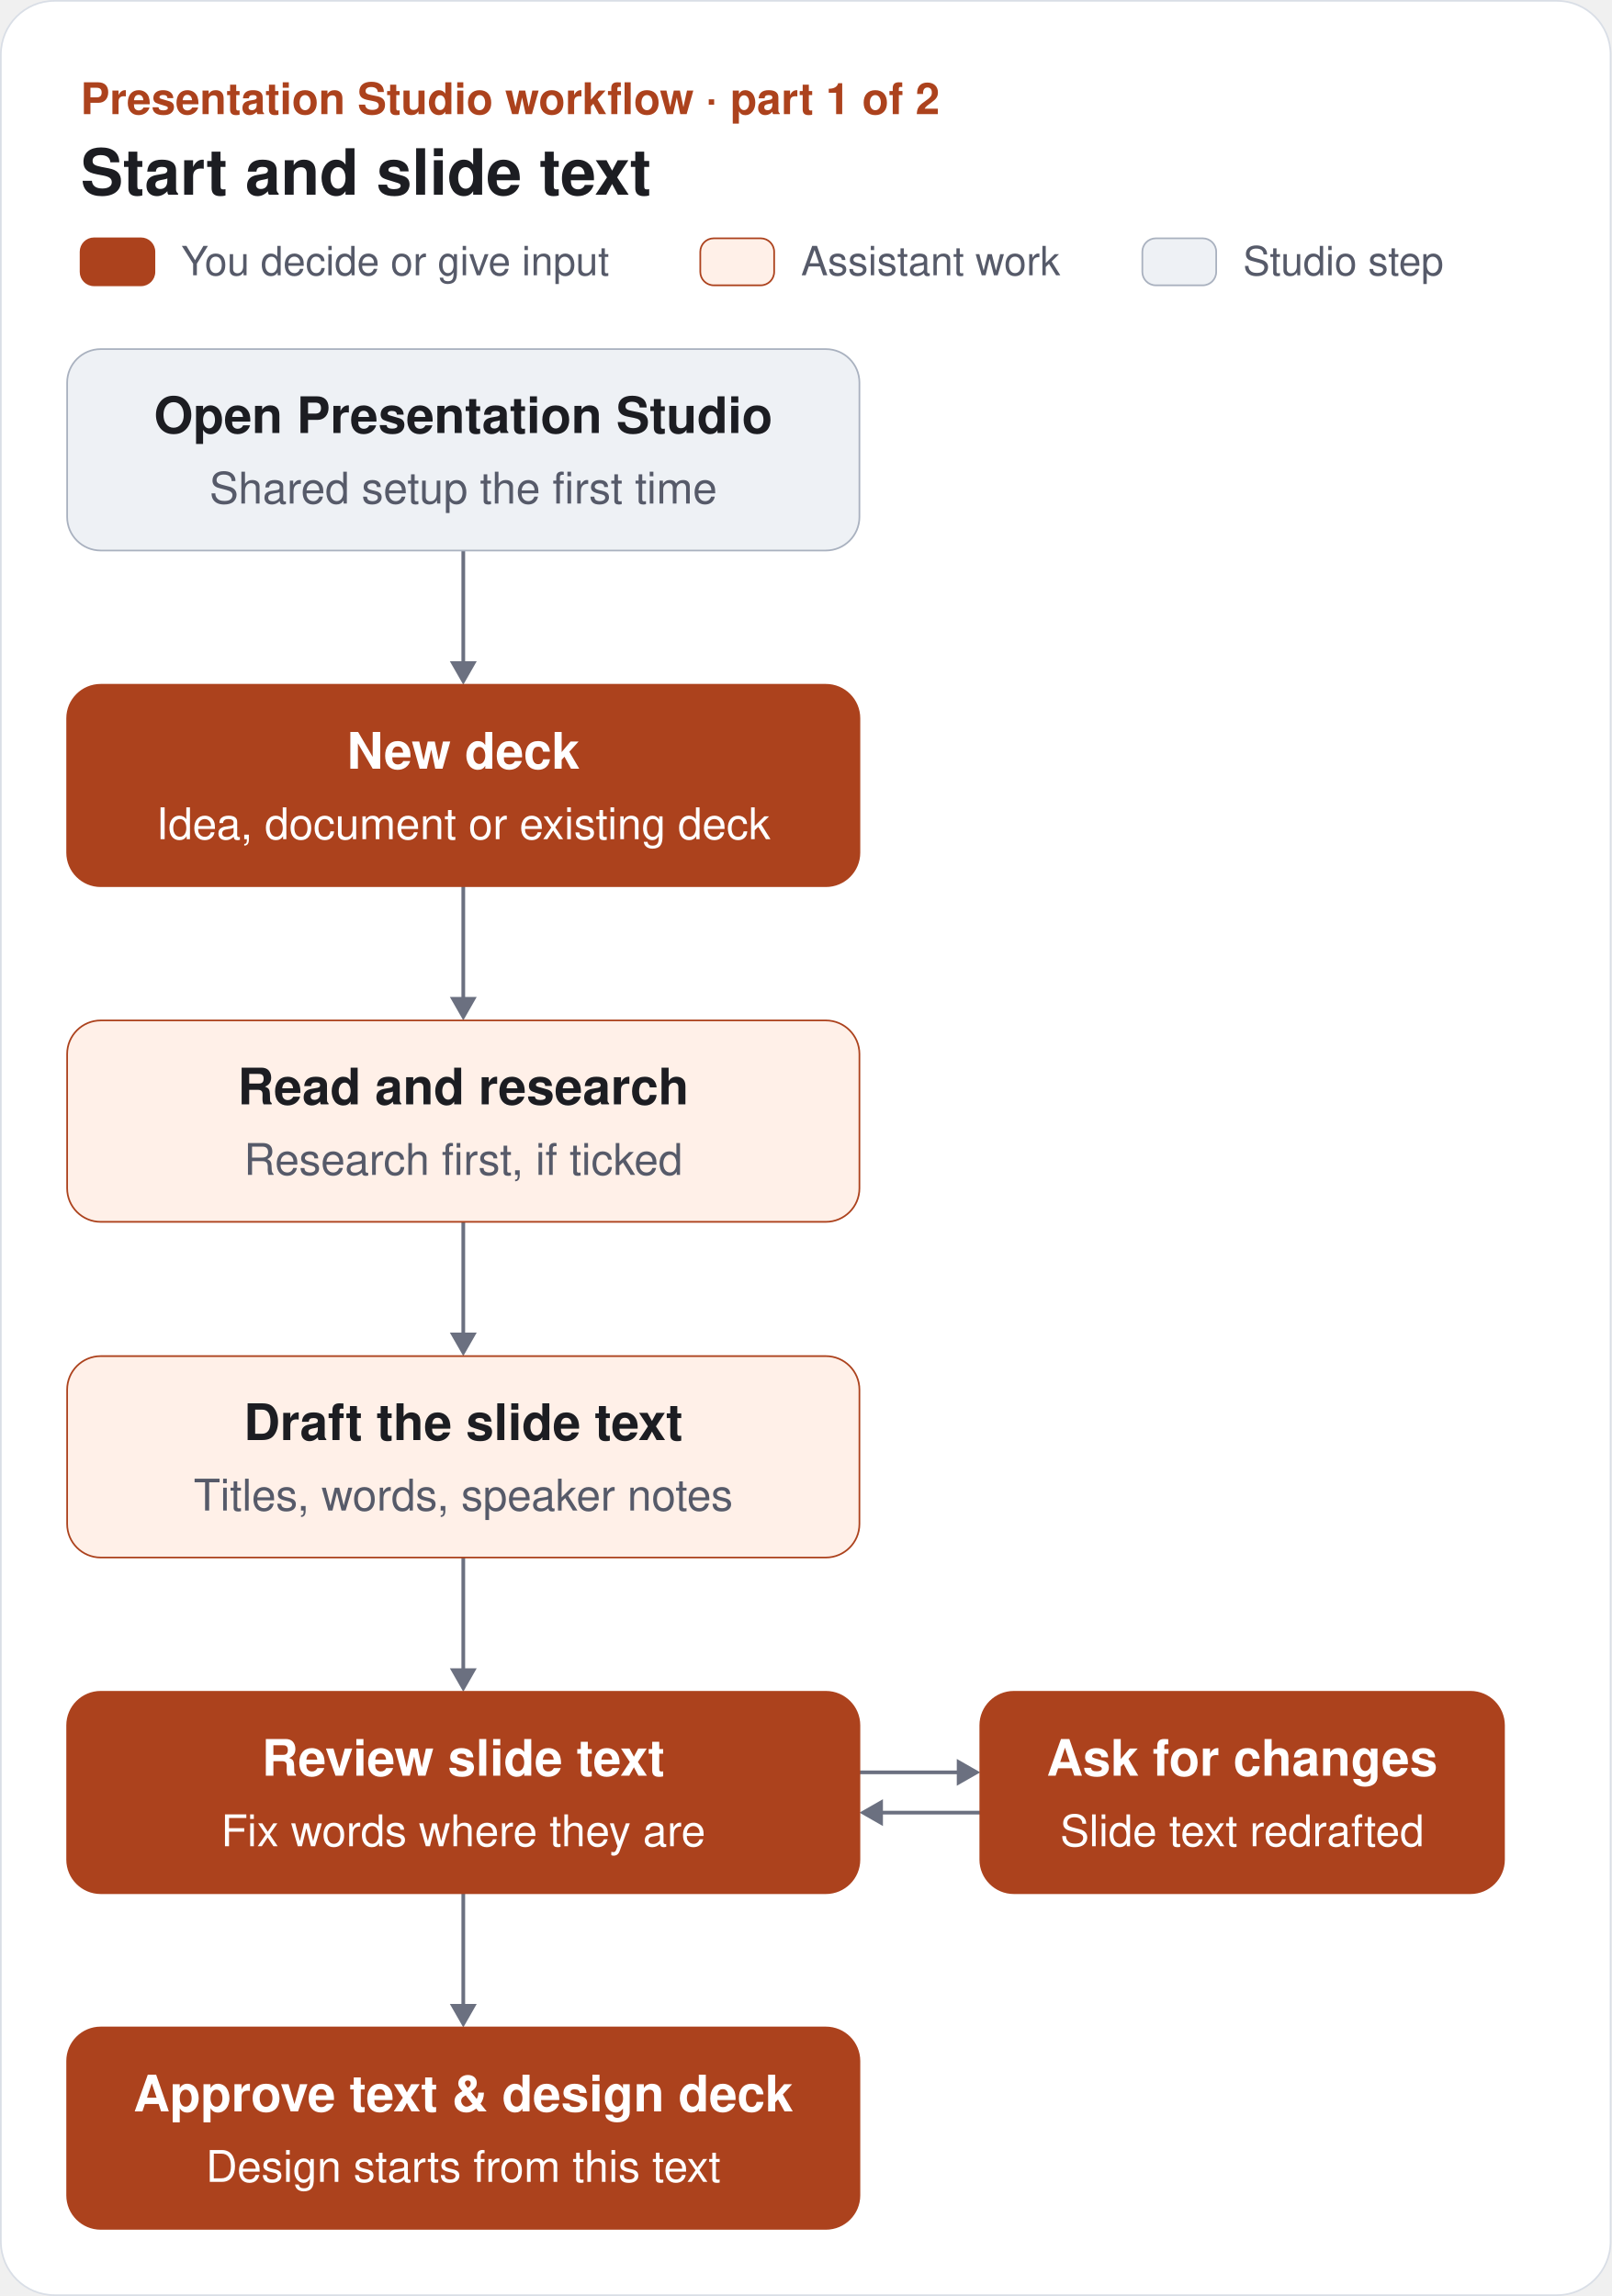
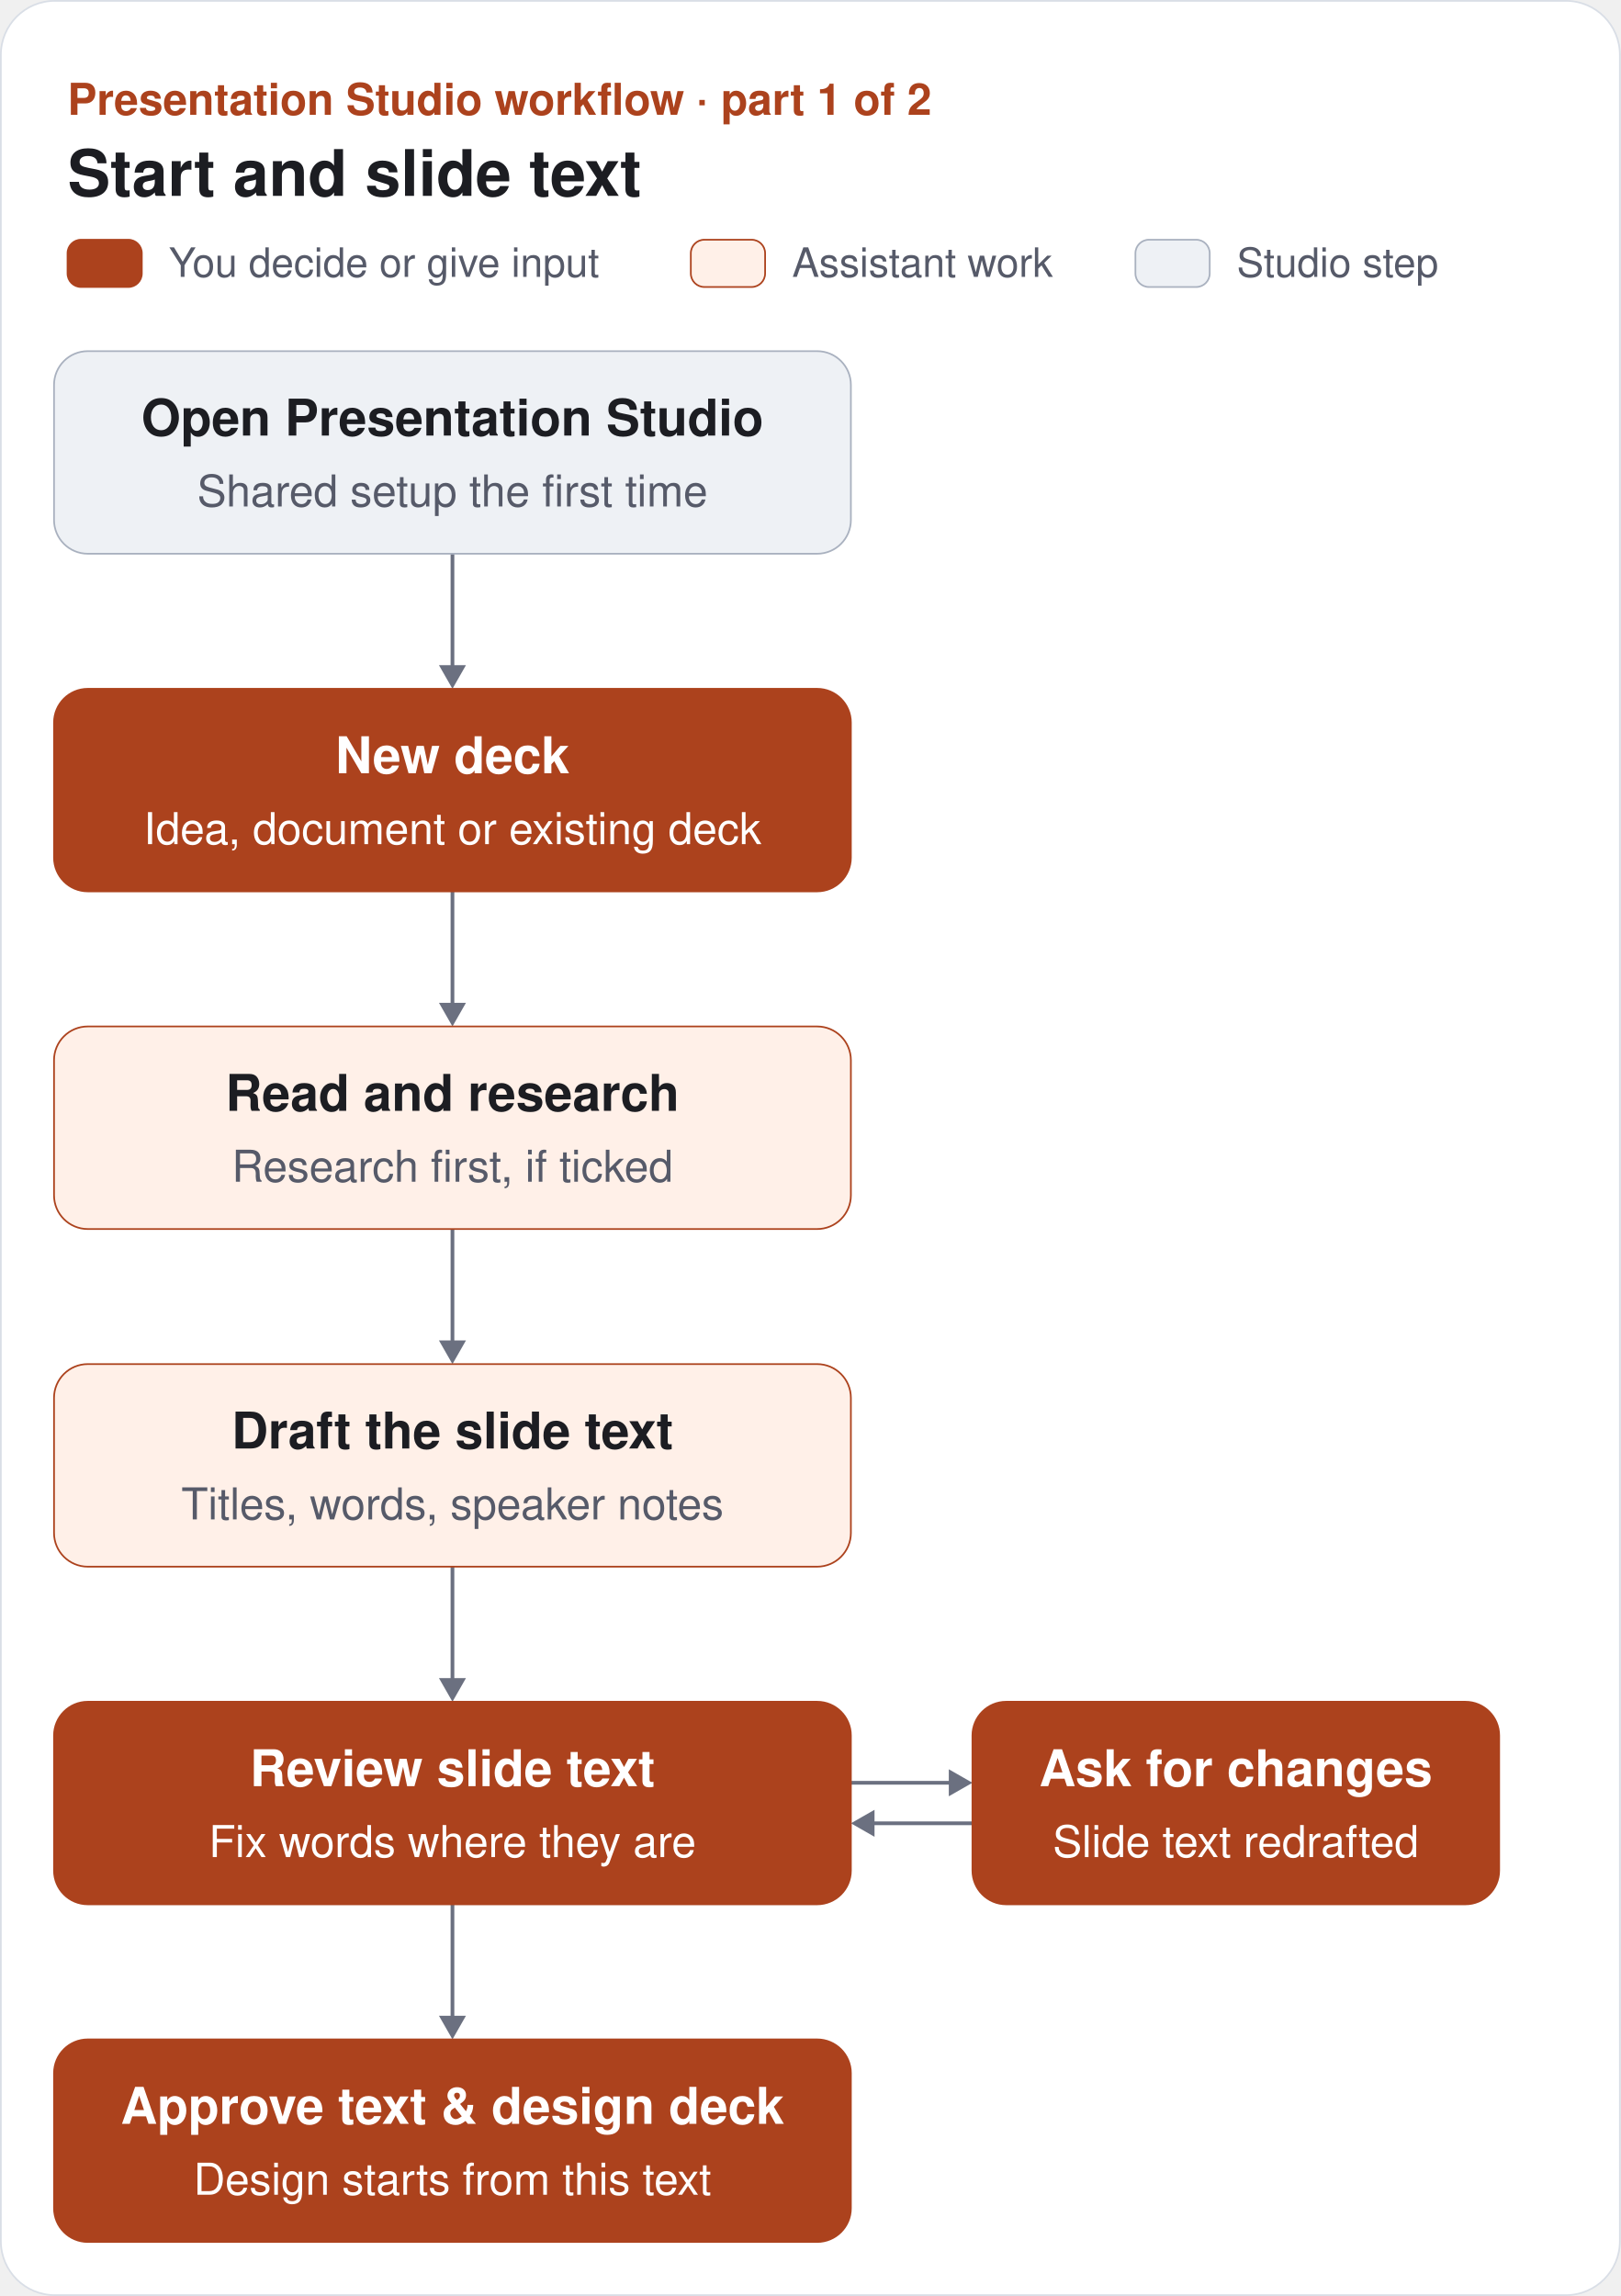
- <svg xmlns="http://www.w3.org/2000/svg" width="480" height="684" viewBox="0 0 480 684" role="img" aria-labelledby="title desc">
+ <svg xmlns="http://www.w3.org/2000/svg" width="480" height="680" viewBox="0 0 480 680" role="img" aria-labelledby="title desc">
  <style>svg{font-family:-apple-system,BlinkMacSystemFont,"SF Pro Text","Segoe UI",Helvetica,Arial,sans-serif}.title{font-weight:600}.bold{font-weight:700}.page,.you,.assistant,.studio{stroke-width:0.5}.wire{stroke-width:1.1}.page{fill:#ffffff;stroke:#d9dee6}.ink{fill:#1c1d22}.quiet{fill:#565a69}.accent-text{fill:#ac421d}.you{fill:#ac421d;stroke:#ac421d}.you-text{fill:#ffffff}.assistant{fill:#fff0e8;stroke:#ac421d}.studio{fill:#eef1f5;stroke:#a9b1bf}.wire{fill:none;stroke:#6b7080}.tip{fill:#6b7080}@media (prefers-color-scheme:dark){.page{fill:#191f29;stroke:#39404d}.ink{fill:#f3f4f8}.quiet{fill:#abb0c0}.accent-text{fill:#ffb493}.you{fill:#ffb493;stroke:#ffb493}.you-text{fill:#151c29}.assistant{fill:#452c24;stroke:#ffb493}.studio{fill:#262d39;stroke:#5d6576}.wire{fill:none;stroke:#9aa0b0}.tip{fill:#9aa0b0}}</style>
-   <rect x="0.25" y="0.25" width="479.5" height="683.5" rx="16" class="page" />
-   <text x="24" y="34" font-size="13" class="accent-text title" text-anchor="start">Presentation Studio workflow · part 1 of 2</text>
-   <text x="24" y="58" font-size="19" class="ink bold" text-anchor="start">Start and slide text</text>
-   <rect x="24" y="71" width="22" height="14" rx="4" class="you" />
-   <text x="54" y="82" font-size="12" class="quiet" text-anchor="start">You decide or give input</text>
-   <rect x="208.598" y="71" width="22" height="14" rx="4" class="assistant" />
-   <text x="238.598" y="82" font-size="12" class="quiet" text-anchor="start">Assistant work</text>
-   <rect x="340.271" y="71" width="22" height="14" rx="4" class="studio" />
-   <text x="370.271" y="82" font-size="12" class="quiet" text-anchor="start">Studio step</text>
-   <path d="M138 164L138 198" class="wire" />
-   <path d="M138 204l-4 -7h8z" class="tip" />
-   <path d="M138 264L138 298" class="wire" />
-   <path d="M138 304l-4 -7h8z" class="tip" />
-   <path d="M138 364L138 398" class="wire" />
-   <path d="M138 404l-4 -7h8z" class="tip" />
-   <path d="M138 464L138 498" class="wire" />
-   <path d="M138 504l-4 -7h8z" class="tip" />
-   <path d="M138 564L138 598" class="wire" />
-   <path d="M138 604l-4 -7h8z" class="tip" />
-   <path d="M256 528L286 528" class="wire" />
-   <path d="M292 528l-7 -4v8z" class="tip" />
-   <path d="M292 540L262 540" class="wire" />
-   <path d="M256 540l7 -4v8z" class="tip" />
-   <rect x="20" y="104" width="236" height="60" rx="10" class="studio" />
-   <text x="138" y="129" font-size="15" class="ink bold" text-anchor="middle">Open Presentation Studio</text>
-   <text x="138" y="150" font-size="13" class="quiet" text-anchor="middle">Shared setup the first time</text>
-   <rect x="20" y="204" width="236" height="60" rx="10" class="you" />
-   <text x="138" y="229" font-size="15" class="you-text bold" text-anchor="middle">New deck</text>
-   <text x="138" y="250" font-size="13" class="you-text" text-anchor="middle">Idea, document or existing deck</text>
-   <rect x="20" y="304" width="236" height="60" rx="10" class="assistant" />
-   <text x="138" y="329" font-size="15" class="ink bold" text-anchor="middle">Read and research</text>
-   <text x="138" y="350" font-size="13" class="quiet" text-anchor="middle">Research first, if ticked</text>
-   <rect x="20" y="404" width="236" height="60" rx="10" class="assistant" />
-   <text x="138" y="429" font-size="15" class="ink bold" text-anchor="middle">Draft the slide text</text>
-   <text x="138" y="450" font-size="13" class="quiet" text-anchor="middle">Titles, words, speaker notes</text>
-   <rect x="20" y="504" width="236" height="60" rx="10" class="you" />
-   <text x="138" y="529" font-size="15" class="you-text bold" text-anchor="middle">Review slide text</text>
-   <text x="138" y="550" font-size="13" class="you-text" text-anchor="middle">Fix words where they are</text>
-   <rect x="20" y="604" width="236" height="60" rx="10" class="you" />
-   <text x="138" y="629" font-size="15" class="you-text bold" text-anchor="middle">Approve text &amp; design deck</text>
-   <text x="138" y="650" font-size="13" class="you-text" text-anchor="middle">Design starts from this text</text>
-   <rect x="292" y="504" width="156" height="60" rx="10" class="you" />
-   <text x="370" y="529" font-size="15" class="you-text bold" text-anchor="middle">Ask for changes</text>
-   <text x="370" y="550" font-size="13" class="you-text" text-anchor="middle">Slide text redrafted</text>
+   <rect x="0.25" y="0.25" width="479.5" height="679.5" rx="16" class="page" />
+   <text x="20" y="34" font-size="13" class="accent-text title" text-anchor="start">Presentation Studio workflow · part 1 of 2</text>
+   <text x="20" y="58" font-size="19" class="ink bold" text-anchor="start">Start and slide text</text>
+   <rect x="20" y="71" width="22" height="14" rx="4" class="you" />
+   <text x="50" y="82" font-size="12" class="quiet" text-anchor="start">You decide or give input</text>
+   <rect x="204.598" y="71" width="22" height="14" rx="4" class="assistant" />
+   <text x="234.598" y="82" font-size="12" class="quiet" text-anchor="start">Assistant work</text>
+   <rect x="336.271" y="71" width="22" height="14" rx="4" class="studio" />
+   <text x="366.271" y="82" font-size="12" class="quiet" text-anchor="start">Studio step</text>
+   <path d="M134 164L134 198" class="wire" />
+   <path d="M134 204l-4 -7h8z" class="tip" />
+   <path d="M134 264L134 298" class="wire" />
+   <path d="M134 304l-4 -7h8z" class="tip" />
+   <path d="M134 364L134 398" class="wire" />
+   <path d="M134 404l-4 -7h8z" class="tip" />
+   <path d="M134 464L134 498" class="wire" />
+   <path d="M134 504l-4 -7h8z" class="tip" />
+   <path d="M134 564L134 598" class="wire" />
+   <path d="M134 604l-4 -7h8z" class="tip" />
+   <path d="M252 528L282 528" class="wire" />
+   <path d="M288 528l-7 -4v8z" class="tip" />
+   <path d="M288 540L258 540" class="wire" />
+   <path d="M252 540l7 -4v8z" class="tip" />
+   <rect x="16" y="104" width="236" height="60" rx="10" class="studio" />
+   <text x="134" y="129" font-size="15" class="ink bold" text-anchor="middle">Open Presentation Studio</text>
+   <text x="134" y="150" font-size="13" class="quiet" text-anchor="middle">Shared setup the first time</text>
+   <rect x="16" y="204" width="236" height="60" rx="10" class="you" />
+   <text x="134" y="229" font-size="15" class="you-text bold" text-anchor="middle">New deck</text>
+   <text x="134" y="250" font-size="13" class="you-text" text-anchor="middle">Idea, document or existing deck</text>
+   <rect x="16" y="304" width="236" height="60" rx="10" class="assistant" />
+   <text x="134" y="329" font-size="15" class="ink bold" text-anchor="middle">Read and research</text>
+   <text x="134" y="350" font-size="13" class="quiet" text-anchor="middle">Research first, if ticked</text>
+   <rect x="16" y="404" width="236" height="60" rx="10" class="assistant" />
+   <text x="134" y="429" font-size="15" class="ink bold" text-anchor="middle">Draft the slide text</text>
+   <text x="134" y="450" font-size="13" class="quiet" text-anchor="middle">Titles, words, speaker notes</text>
+   <rect x="16" y="504" width="236" height="60" rx="10" class="you" />
+   <text x="134" y="529" font-size="15" class="you-text bold" text-anchor="middle">Review slide text</text>
+   <text x="134" y="550" font-size="13" class="you-text" text-anchor="middle">Fix words where they are</text>
+   <rect x="16" y="604" width="236" height="60" rx="10" class="you" />
+   <text x="134" y="629" font-size="15" class="you-text bold" text-anchor="middle">Approve text &amp; design deck</text>
+   <text x="134" y="650" font-size="13" class="you-text" text-anchor="middle">Design starts from this text</text>
+   <rect x="288" y="504" width="156" height="60" rx="10" class="you" />
+   <text x="366" y="529" font-size="15" class="you-text bold" text-anchor="middle">Ask for changes</text>
+   <text x="366" y="550" font-size="13" class="you-text" text-anchor="middle">Slide text redrafted</text>
</svg>
